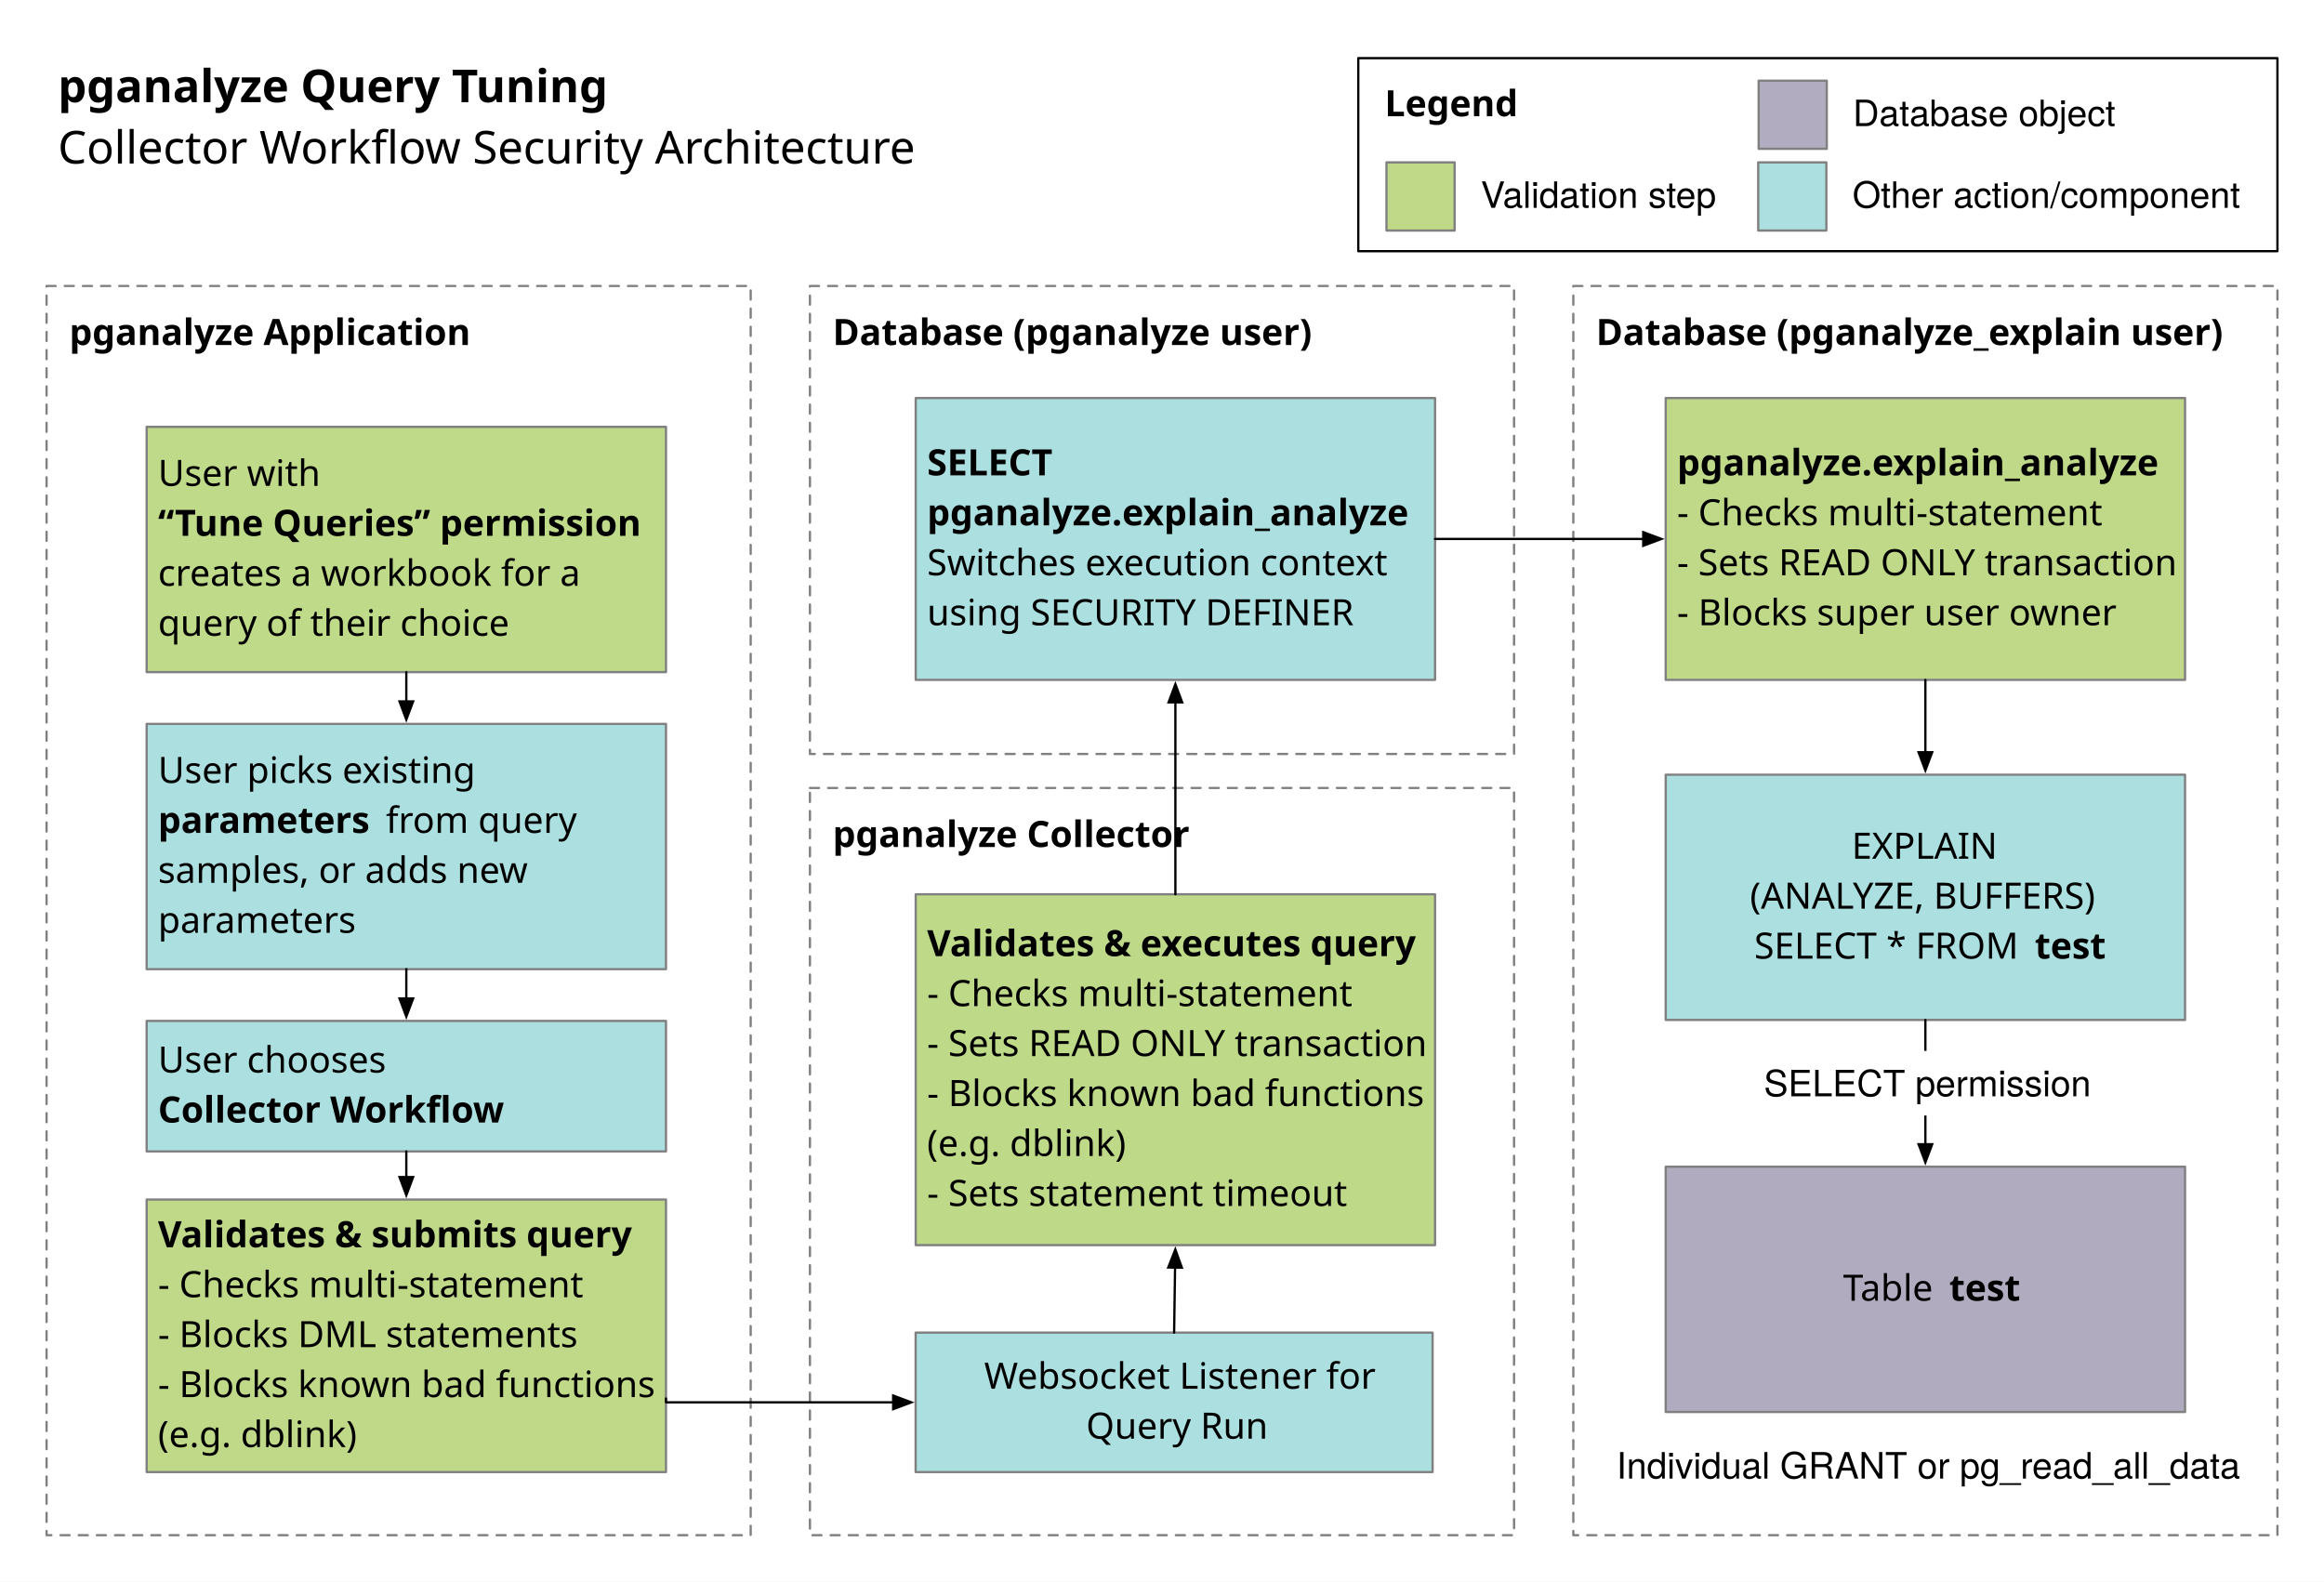
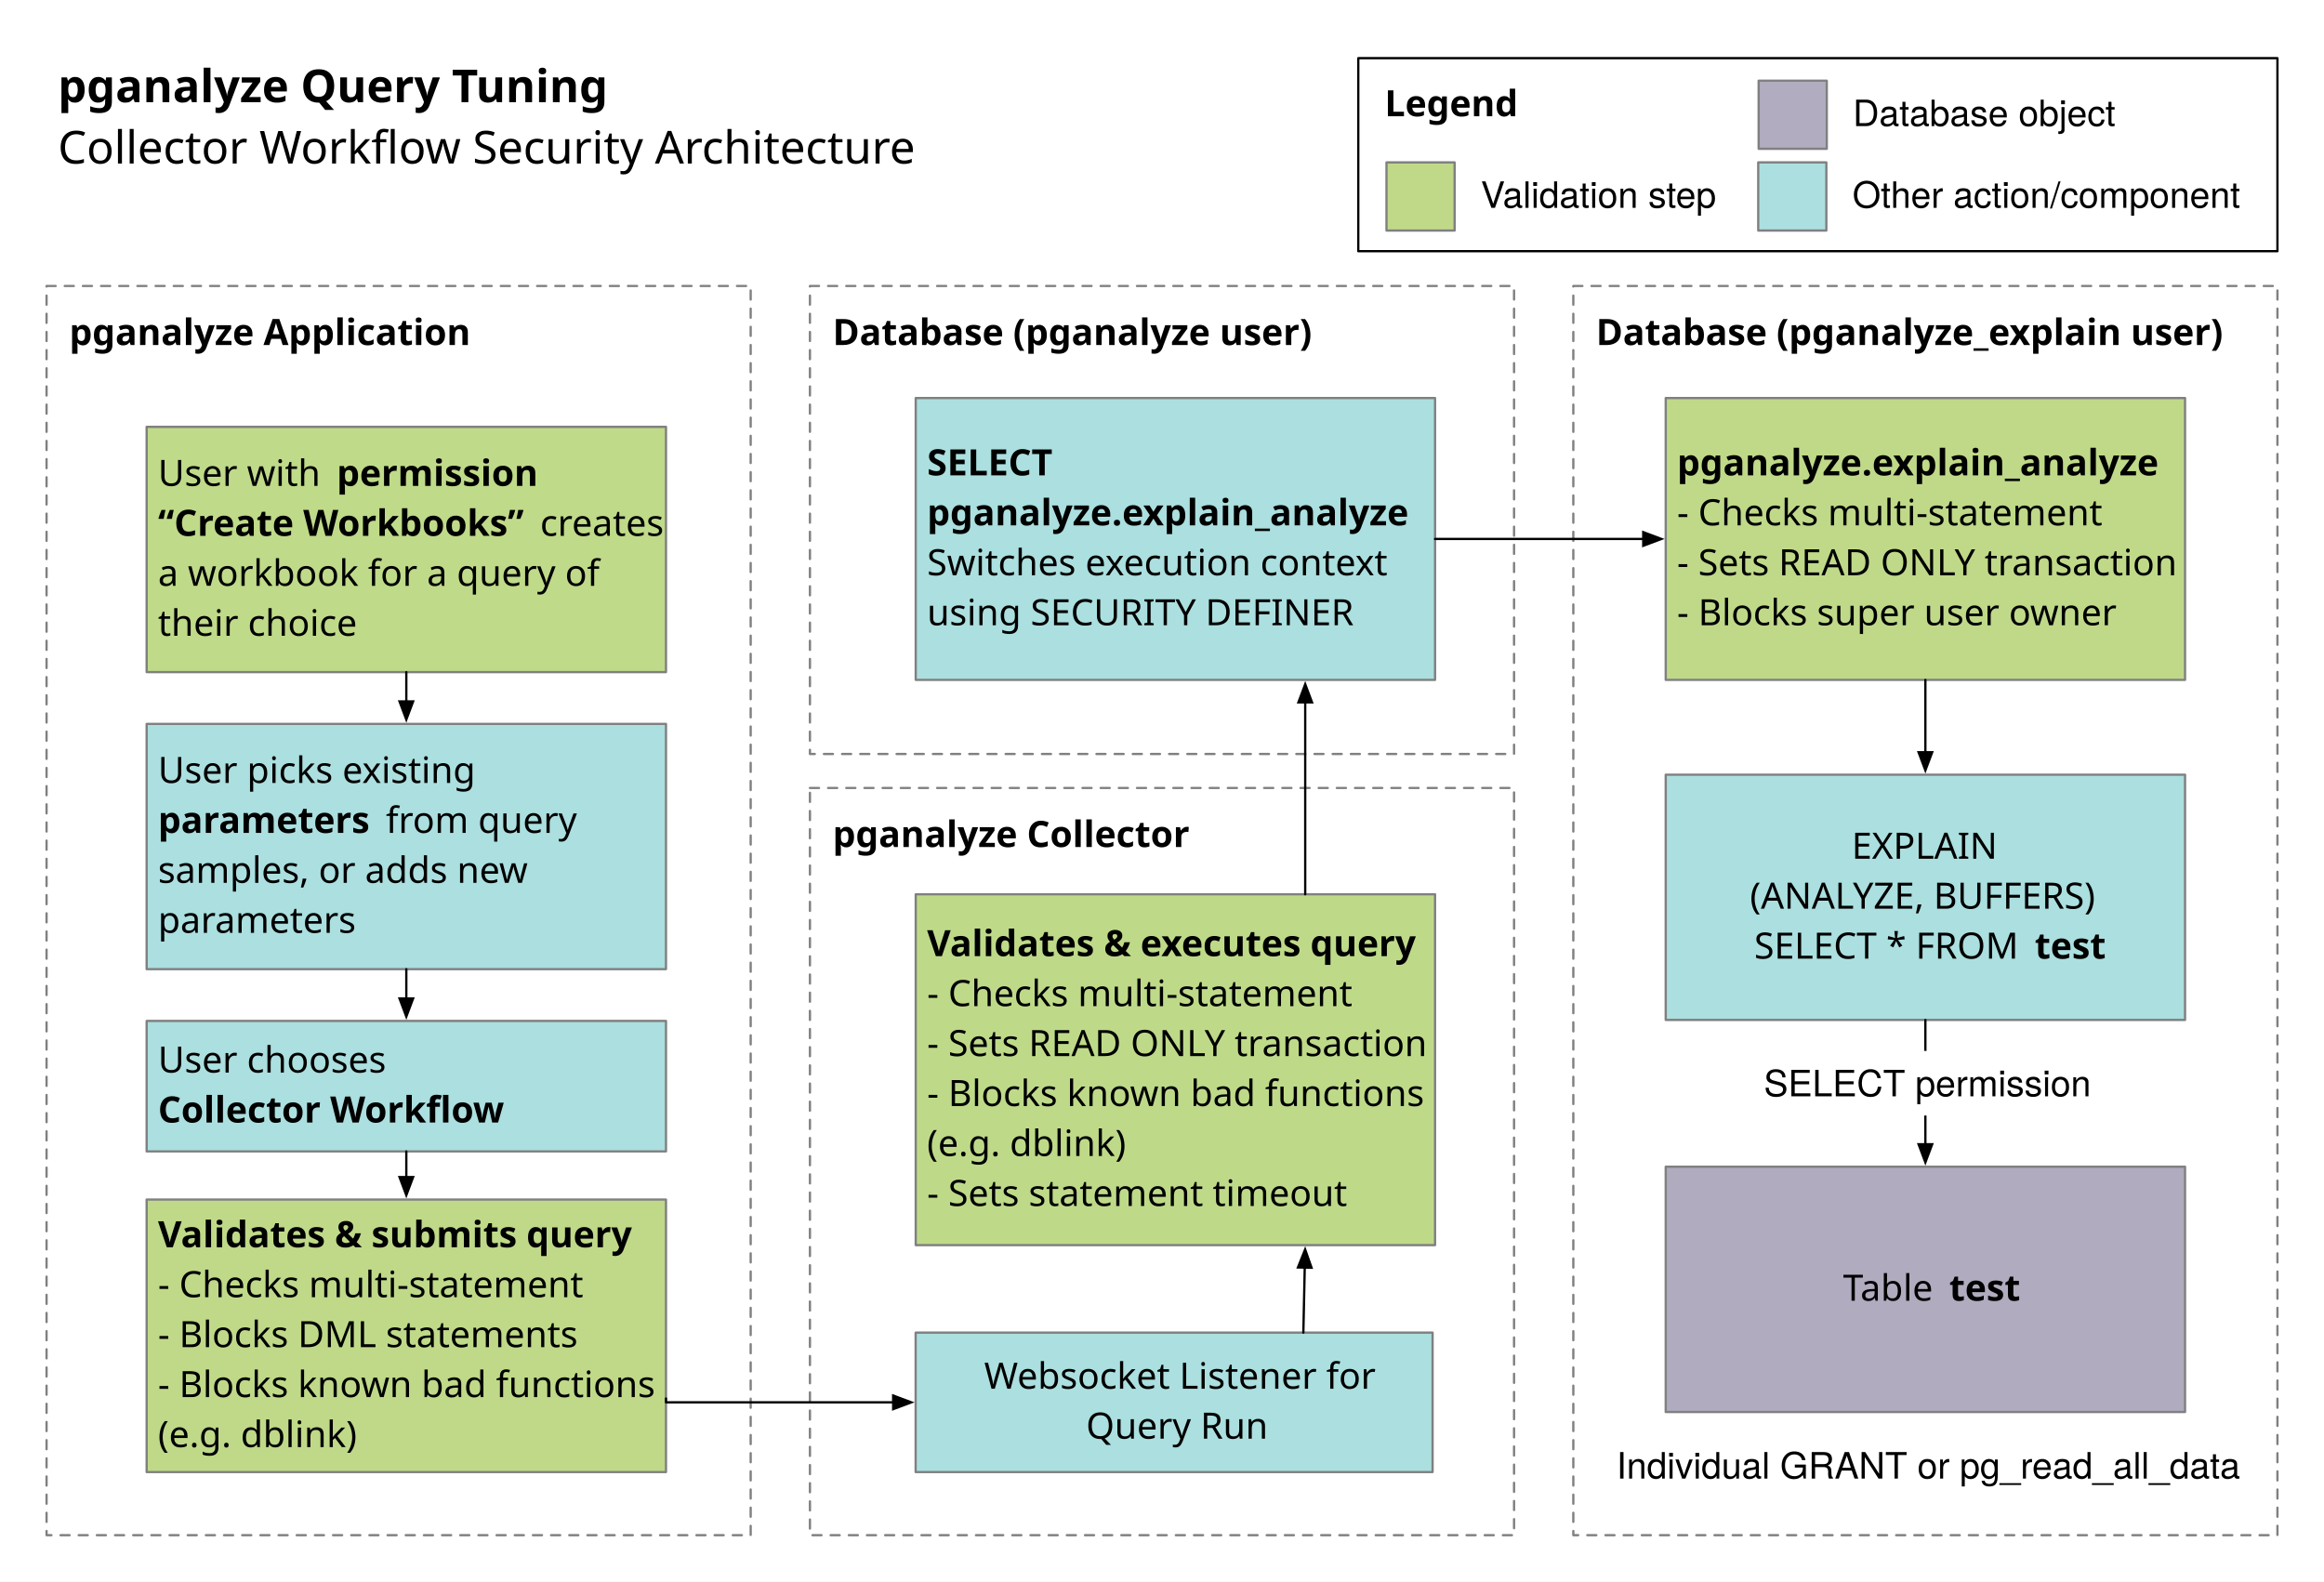
<svg xmlns="http://www.w3.org/2000/svg" version="1.1" viewBox="317.943 -1384.025 1023.266 696.526" width="1023.266" height="696.526">
  <defs>
    <marker orient="auto" overflow="visible" markerUnits="strokeWidth" id="FilledArrow_Marker" stroke-linejoin="miter" stroke-miterlimit="10" viewBox="-1 -4 10 8" markerWidth="10" markerHeight="8" color="black">
      <g>
        <path d="M 8 0 L 0 -3 L 0 3 Z" fill="currentColor" stroke="currentColor" stroke-width="1" />
      </g>
    </marker>
  </defs>
-   <g id="Canvas_1" stroke="none" stroke-opacity="1" stroke-dasharray="none" fill="none" fill-opacity="1">
+   <g id="Canvas_1" stroke-opacity="1" stroke-dasharray="none" fill="none" fill-opacity="1" stroke="none">
    <rect fill="white" x="317.943" y="-1384.025" width="1023.266" height="696.526" />
    <g id="Canvas_1_Layer_1">
      <g id="Graphic_167">
        <rect x="916" y="-1358.412" width="404.708" height="85" fill="white" />
        <rect x="916" y="-1358.412" width="404.708" height="85" stroke="black" stroke-linecap="round" stroke-linejoin="round" stroke-width="1" />
      </g>
      <g id="Graphic_136">
        <path d="M 1010.682 -1258.092 L 1320.708 -1258.092 L 1320.708 -708 L 1010.682 -708 Z" stroke="gray" stroke-linecap="round" stroke-linejoin="round" stroke-dasharray="4.0,4.0" stroke-width="1" />
        <text transform="translate(1020.682 -1248.092)" fill="black">
          <tspan font-family="Avenir Next" font-weight="bold" font-size="16" fill="black" x="0" y="16" xml:space="preserve">Database (pganalyze_explain user)</tspan>
        </text>
      </g>
      <g id="Graphic_133">
        <path d="M 674.562 -1037.046 L 984.588 -1037.046 L 984.588 -708 L 674.562 -708 Z" stroke="gray" stroke-linecap="round" stroke-linejoin="round" stroke-dasharray="4.0,4.0" stroke-width="1" />
        <text transform="translate(684.5624 -1027.046)" fill="black">
          <tspan font-family="Avenir Next" font-weight="bold" font-size="16" fill="black" x="0" y="16" xml:space="preserve">pganalyze Collector</tspan>
        </text>
      </g>
      <g id="Graphic_132">
        <rect x="721.103" y="-797.2" width="227.616" height="61.403" fill="#acdfdf" />
        <rect x="721.103" y="-797.2" width="227.616" height="61.403" stroke="gray" stroke-linecap="round" stroke-linejoin="round" stroke-width="1" />
        <text transform="translate(726.1033 -788.4984)" fill="black">
          <tspan font-family="Avenir Next" font-size="16" fill="black" x="25.184" y="16" xml:space="preserve">Websocket Listener for</tspan>
          <tspan font-family="Avenir Next" font-size="16" fill="black" x="70.064" y="38" xml:space="preserve">Query Run</tspan>
        </text>
      </g>
      <g id="Graphic_134">
        <path d="M 674.562 -1258.092 L 984.588 -1258.092 L 984.588 -1052 L 674.562 -1052 Z" stroke="gray" stroke-linecap="round" stroke-linejoin="round" stroke-dasharray="4.0,4.0" stroke-width="1" />
        <text transform="translate(684.5624 -1248.092)" fill="black">
          <tspan font-family="Avenir Next" font-weight="bold" font-size="16" fill="black" x="0" y="16" xml:space="preserve">Database (pganalyze user)</tspan>
        </text>
      </g>
      <g id="Graphic_135">
        <rect x="1051.364" y="-1208.755" width="228.663" height="124.122" fill="#bfd989" />
        <rect x="1051.364" y="-1208.755" width="228.663" height="124.122" stroke="gray" stroke-linecap="round" stroke-linejoin="round" stroke-width="1" />
        <text transform="translate(1056.364 -1190.694)" fill="black">
          <tspan font-family="Avenir Next" font-weight="bold" font-size="16" fill="black" x="0" y="16" xml:space="preserve">pganalyze.explain_analyze</tspan>
          <tspan font-family="Avenir Next" font-size="16" fill="black" x="0" y="38" xml:space="preserve">- Checks multi-statement</tspan>
          <tspan font-family="Avenir Next" font-size="16" fill="black" x="0" y="60" xml:space="preserve">- Sets READ ONLY transaction</tspan>
          <tspan font-family="Avenir Next" font-size="16" fill="black" x="0" y="82" xml:space="preserve">- Blocks super user owner</tspan>
        </text>
      </g>
      <g id="Graphic_137">
        <rect x="1051.364" y="-1042.884" width="228.663" height="108" fill="#acdfdf" />
        <rect x="1051.364" y="-1042.884" width="228.663" height="108" stroke="gray" stroke-linecap="round" stroke-linejoin="round" stroke-width="1" />
        <text transform="translate(1056.364 -1021.885)" fill="black">
          <tspan font-family="Avenir Next" font-size="16" fill="black" x="76.892" y="16" xml:space="preserve">EXPLAIN</tspan>
          <tspan font-family="Avenir Next" font-size="16" fill="black" x="32.092" y="38" xml:space="preserve">(ANALYZE, BUFFERS)</tspan>
          <tspan font-family="Avenir Next" font-size="16" fill="black" x="33.964" y="60" xml:space="preserve">SELECT * FROM </tspan>
          <tspan font-family="Avenir Next" font-weight="bold" font-size="16" fill="black" y="60" xml:space="preserve">test</tspan>
        </text>
      </g>
      <g id="Graphic_138">
        <rect x="1051.364" y="-870.255" width="228.663" height="108" fill="#b1abbf" />
        <rect x="1051.364" y="-870.255" width="228.663" height="108" stroke="gray" stroke-linecap="round" stroke-linejoin="round" stroke-width="1" />
        <text transform="translate(1056.364 -827.2552)" fill="black">
          <tspan font-family="Avenir Next" font-size="16" fill="black" x="73.084" y="16" xml:space="preserve">Table </tspan>
          <tspan font-family="Avenir Next" font-weight="bold" font-size="16" fill="black" y="16" xml:space="preserve">test</tspan>
        </text>
      </g>
      <g id="Line_139">
        <line x1="1165.695" y1="-934.885" x2="1165.695" y2="-880.155" marker-end="url(#FilledArrow_Marker)" stroke="black" stroke-linecap="round" stroke-linejoin="round" stroke-width="1" />
      </g>
      <g id="Graphic_140">
        <rect x="1089.575" y="-921.249" width="152.24" height="28.448" fill="white" />
        <text transform="translate(1094.575 -916.2493)" fill="black">
          <tspan font-family="Helvetica Neue" font-size="16" fill="black" x="7958079e-19" y="15" xml:space="preserve">SELECT permission</tspan>
        </text>
      </g>
      <g id="Graphic_141">
        <rect x="1024.687" y="-752.939" width="282.016" height="28.448" fill="white" />
        <text transform="translate(1029.687 -747.9387)" fill="black">
          <tspan font-family="Helvetica Neue" font-size="16" fill="black" x="0" y="15" xml:space="preserve">Individual GRANT or pg_read_all_data</tspan>
        </text>
      </g>
      <g id="Line_142">
        <line x1="1165.695" y1="-1084.632" x2="1165.695" y2="-1052.784" marker-end="url(#FilledArrow_Marker)" stroke="black" stroke-linecap="round" stroke-linejoin="round" stroke-width="1" />
      </g>
      <g id="Graphic_143">
        <rect x="721.139" y="-990.22" width="228.663" height="154.487" fill="#beda89" />
        <rect x="721.139" y="-990.22" width="228.663" height="154.487" stroke="gray" stroke-linecap="round" stroke-linejoin="round" stroke-width="1" />
        <text transform="translate(726.1395 -978.9765)" fill="black">
          <tspan font-family="Avenir Next" font-weight="bold" font-size="16" fill="black" x="0" y="16" xml:space="preserve">Validates &amp; executes query</tspan>
          <tspan font-family="Avenir Next" font-size="16" fill="black" x="0" y="38" xml:space="preserve">- Checks multi-statement</tspan>
          <tspan font-family="Avenir Next" font-size="16" fill="black" x="0" y="60" xml:space="preserve">- Sets READ ONLY transaction</tspan>
          <tspan font-family="Avenir Next" font-size="16" fill="black" x="0" y="82" xml:space="preserve">- Blocks known bad functions </tspan>
          <tspan font-family="Avenir Next" font-size="16" fill="black" x="0" y="104" xml:space="preserve">(e.g. dblink)</tspan>
          <tspan font-family="Avenir Next" font-size="16" fill="black" x="0" y="126" xml:space="preserve">- Sets statement timeout</tspan>
        </text>
      </g>
      <g id="Line_146">
-         <line x1="834.911" y1="-797.2" x2="835.327" y2="-825.834" marker-end="url(#FilledArrow_Marker)" stroke="black" stroke-linecap="round" stroke-linejoin="round" stroke-width="1" />
+         <line x1="891.815" y1="-797.2" x2="892.426" y2="-825.835" marker-end="url(#FilledArrow_Marker)" stroke="black" stroke-linecap="round" stroke-linejoin="round" stroke-width="1" />
      </g>
      <g id="Line_147">
-         <line x1="835.471" y1="-990.22" x2="835.471" y2="-1074.733" marker-end="url(#FilledArrow_Marker)" stroke="black" stroke-linecap="round" stroke-linejoin="round" stroke-width="1" />
+         <line x1="892.637" y1="-990.22" x2="892.637" y2="-1074.733" marker-end="url(#FilledArrow_Marker)" stroke="black" stroke-linecap="round" stroke-linejoin="round" stroke-width="1" />
      </g>
      <g id="Graphic_148">
        <path d="M 338.443 -1258.092 L 648.469 -1258.092 L 648.469 -708 L 338.443 -708 Z" stroke="gray" stroke-linecap="round" stroke-linejoin="round" stroke-dasharray="4.0,4.0" stroke-width="1" />
        <text transform="translate(348.4426 -1248.092)" fill="black">
          <tspan font-family="Avenir Next" font-weight="bold" font-size="16" fill="black" x="0" y="16" xml:space="preserve">pganalyze Application</tspan>
        </text>
      </g>
      <g id="Graphic_149">
        <rect x="382.514" y="-855.797" width="228.663" height="120" fill="#bfd989" />
        <rect x="382.514" y="-855.797" width="228.663" height="120" stroke="gray" stroke-linecap="round" stroke-linejoin="round" stroke-width="1" />
        <text transform="translate(387.5143 -850.7968)" fill="black">
          <tspan font-family="Avenir Next" font-weight="bold" font-size="16" fill="black" x="0" y="16" xml:space="preserve">Validates &amp; submits query</tspan>
          <tspan font-family="Avenir Next" font-size="16" fill="black" x="0" y="38" xml:space="preserve">- Checks multi-statement</tspan>
          <tspan font-family="Avenir Next" font-size="16" fill="black" x="0" y="60" xml:space="preserve">- Blocks DML statements</tspan>
          <tspan font-family="Avenir Next" font-size="16" fill="black" x="0" y="82" xml:space="preserve">- Blocks known bad functions </tspan>
          <tspan font-family="Avenir Next" font-size="16" fill="black" x="0" y="104" xml:space="preserve">(e.g. dblink)</tspan>
        </text>
      </g>
      <g id="Line_150">
        <path d="M 611.177 -768.204 L 611.177 -766.498 L 711.203 -766.498" marker-end="url(#FilledArrow_Marker)" stroke="black" stroke-linecap="round" stroke-linejoin="round" stroke-width="1" />
      </g>
      <g id="Graphic_151">
        <rect x="382.514" y="-1196.061" width="228.663" height="108" fill="#bfda89" />
        <rect x="382.514" y="-1196.061" width="228.663" height="108" stroke="gray" stroke-linecap="round" stroke-linejoin="round" stroke-width="1" />
        <text transform="translate(387.5143 -1186.061)" fill="black">
-           <tspan font-family="Avenir Next" font-size="16" fill="black" x="0" y="16" xml:space="preserve">User with</tspan>
-           <tspan font-family="Avenir Next" font-weight="bold" font-size="16" fill="black" x="0" y="38" xml:space="preserve">“Tune Queries” permission </tspan>
-           <tspan font-family="Avenir Next" font-size="16" fill="black" x="0" y="60" xml:space="preserve">creates a workbook for a </tspan>
-           <tspan font-family="Avenir Next" font-size="16" fill="black" x="0" y="82" xml:space="preserve">query of their choice</tspan>
+           <tspan font-family="Avenir Next" font-size="16" fill="black" x="0" y="16" xml:space="preserve">User with </tspan>
+           <tspan font-family="Avenir Next" font-weight="bold" font-size="16" fill="black" y="16" xml:space="preserve">permission</tspan>
+           <tspan font-family="Avenir Next" font-weight="bold" font-size="16" fill="black" x="0" y="38" xml:space="preserve">“Create Workbooks” </tspan>
+           <tspan font-family="Avenir Next" font-size="16" fill="black" y="38" xml:space="preserve">creates </tspan>
+           <tspan font-family="Avenir Next" font-size="16" fill="black" x="0" y="60" xml:space="preserve">a workbook for a query of </tspan>
+           <tspan font-family="Avenir Next" font-size="16" fill="black" x="0" y="82" xml:space="preserve">their choice</tspan>
        </text>
      </g>
      <g id="Graphic_152">
        <rect x="382.514" y="-1065.256" width="228.663" height="108" fill="#acdfdf" />
        <rect x="382.514" y="-1065.256" width="228.663" height="108" stroke="gray" stroke-linecap="round" stroke-linejoin="round" stroke-width="1" />
        <text transform="translate(387.5143 -1055.256)" fill="black">
          <tspan font-family="Avenir Next" font-size="16" fill="black" x="0" y="16" xml:space="preserve">User picks existing </tspan>
          <tspan font-family="Avenir Next" font-weight="bold" font-size="16" fill="black" x="0" y="38" xml:space="preserve">parameters</tspan>
          <tspan font-family="Avenir Next" font-size="16" fill="black" y="38" xml:space="preserve"> from query </tspan>
          <tspan font-family="Avenir Next" font-size="16" fill="black" x="0" y="60" xml:space="preserve">samples, or adds new </tspan>
          <tspan font-family="Avenir Next" font-size="16" fill="black" x="0" y="82" xml:space="preserve">parameters</tspan>
        </text>
      </g>
      <g id="Graphic_153">
        <rect x="382.514" y="-934.45" width="228.663" height="57.45" fill="#acdfdf" />
        <rect x="382.514" y="-934.45" width="228.663" height="57.45" stroke="gray" stroke-linecap="round" stroke-linejoin="round" stroke-width="1" />
        <text transform="translate(387.5143 -927.7251)" fill="black">
          <tspan font-family="Avenir Next" font-size="16" fill="black" x="0" y="16" xml:space="preserve">User chooses</tspan>
          <tspan font-family="Avenir Next" font-weight="bold" font-size="16" fill="black" x="0" y="38" xml:space="preserve">Collector Workflow</tspan>
        </text>
      </g>
      <g id="Line_154">
        <line x1="496.846" y1="-1088.061" x2="496.846" y2="-1075.156" marker-end="url(#FilledArrow_Marker)" stroke="black" stroke-linecap="round" stroke-linejoin="round" stroke-width="1" />
      </g>
      <g id="Line_155">
        <line x1="496.846" y1="-957.256" x2="496.846" y2="-944.35" marker-end="url(#FilledArrow_Marker)" stroke="black" stroke-linecap="round" stroke-linejoin="round" stroke-width="1" />
      </g>
      <g id="Line_156">
        <line x1="496.846" y1="-877" x2="496.846" y2="-865.697" marker-end="url(#FilledArrow_Marker)" stroke="black" stroke-linecap="round" stroke-linejoin="round" stroke-width="1" />
      </g>
      <g id="Graphic_158">
        <rect x="928.422" y="-1312.511" width="30" height="30" fill="#bfd989" />
        <rect x="928.422" y="-1312.511" width="30" height="30" stroke="gray" stroke-linecap="round" stroke-linejoin="round" stroke-width="1" />
      </g>
      <g id="Graphic_157">
        <text transform="translate(969.9224 -1307.511)" fill="black">
          <tspan font-family="Helvetica Neue" font-size="16" fill="black" x="0" y="15" xml:space="preserve">Validation step</tspan>
        </text>
      </g>
      <g id="Graphic_160">
        <rect x="1092.285" y="-1348.496" width="30" height="30" fill="#b1acbf" />
        <rect x="1092.285" y="-1348.496" width="30" height="30" stroke="gray" stroke-linecap="round" stroke-linejoin="round" stroke-width="1" />
      </g>
      <g id="Graphic_159">
        <text transform="translate(1133.785 -1343.496)" fill="black">
          <tspan font-family="Helvetica Neue" font-size="16" fill="black" x="0" y="15" xml:space="preserve">Database object</tspan>
        </text>
      </g>
      <g id="Graphic_162">
        <rect x="1092.097" y="-1312.511" width="30" height="30" fill="#acdfe0" />
        <rect x="1092.097" y="-1312.511" width="30" height="30" stroke="gray" stroke-linecap="round" stroke-linejoin="round" stroke-width="1" />
      </g>
      <g id="Graphic_161">
        <text transform="translate(1133.597 -1307.511)" fill="black">
          <tspan font-family="Helvetica Neue" font-size="16" fill="black" x="0" y="15" xml:space="preserve">Other action/component</tspan>
        </text>
      </g>
      <g id="Graphic_163">
        <text transform="translate(927.6084 -1348.826)" fill="black">
          <tspan font-family="Avenir Next" font-weight="bold" font-size="16" fill="black" x="9947598e-19" y="16" xml:space="preserve">Legend</tspan>
        </text>
      </g>
      <g id="Graphic_164">
        <rect x="721.139" y="-1208.755" width="228.663" height="124.122" fill="#acdfdf" />
        <rect x="721.139" y="-1208.755" width="228.663" height="124.122" stroke="gray" stroke-linecap="round" stroke-linejoin="round" stroke-width="1" />
        <text transform="translate(726.1395 -1190.694)" fill="black">
          <tspan font-family="Avenir Next" font-weight="bold" font-size="16" fill="black" x="0" y="16" xml:space="preserve">SELECT </tspan>
          <tspan font-family="Avenir Next" font-weight="bold" font-size="16" fill="black" x="0" y="38" xml:space="preserve">pganalyze.explain_analyze</tspan>
          <tspan font-family="Avenir Next" font-size="16" fill="black" x="0" y="60" xml:space="preserve">Switches execution context </tspan>
          <tspan font-family="Avenir Next" font-size="16" fill="black" x="0" y="82" xml:space="preserve">using SECURITY DEFINER</tspan>
        </text>
      </g>
      <g id="Line_165">
        <line x1="949.803" y1="-1146.694" x2="1041.464" y2="-1146.694" marker-end="url(#FilledArrow_Marker)" stroke="black" stroke-linecap="round" stroke-linejoin="round" stroke-width="1" />
      </g>
      <g id="Graphic_166">
        <text transform="translate(343.4426 -1359.025)" fill="black">
          <tspan font-family="Avenir Next" font-weight="bold" font-size="20" fill="black" x="0" y="20" xml:space="preserve">pganalyze Query Tuning</tspan>
          <tspan font-family="Avenir Next" font-size="20" fill="black" x="0" y="47" xml:space="preserve">Collector Workflow Security Architecture</tspan>
        </text>
      </g>
    </g>
  </g>
</svg>
